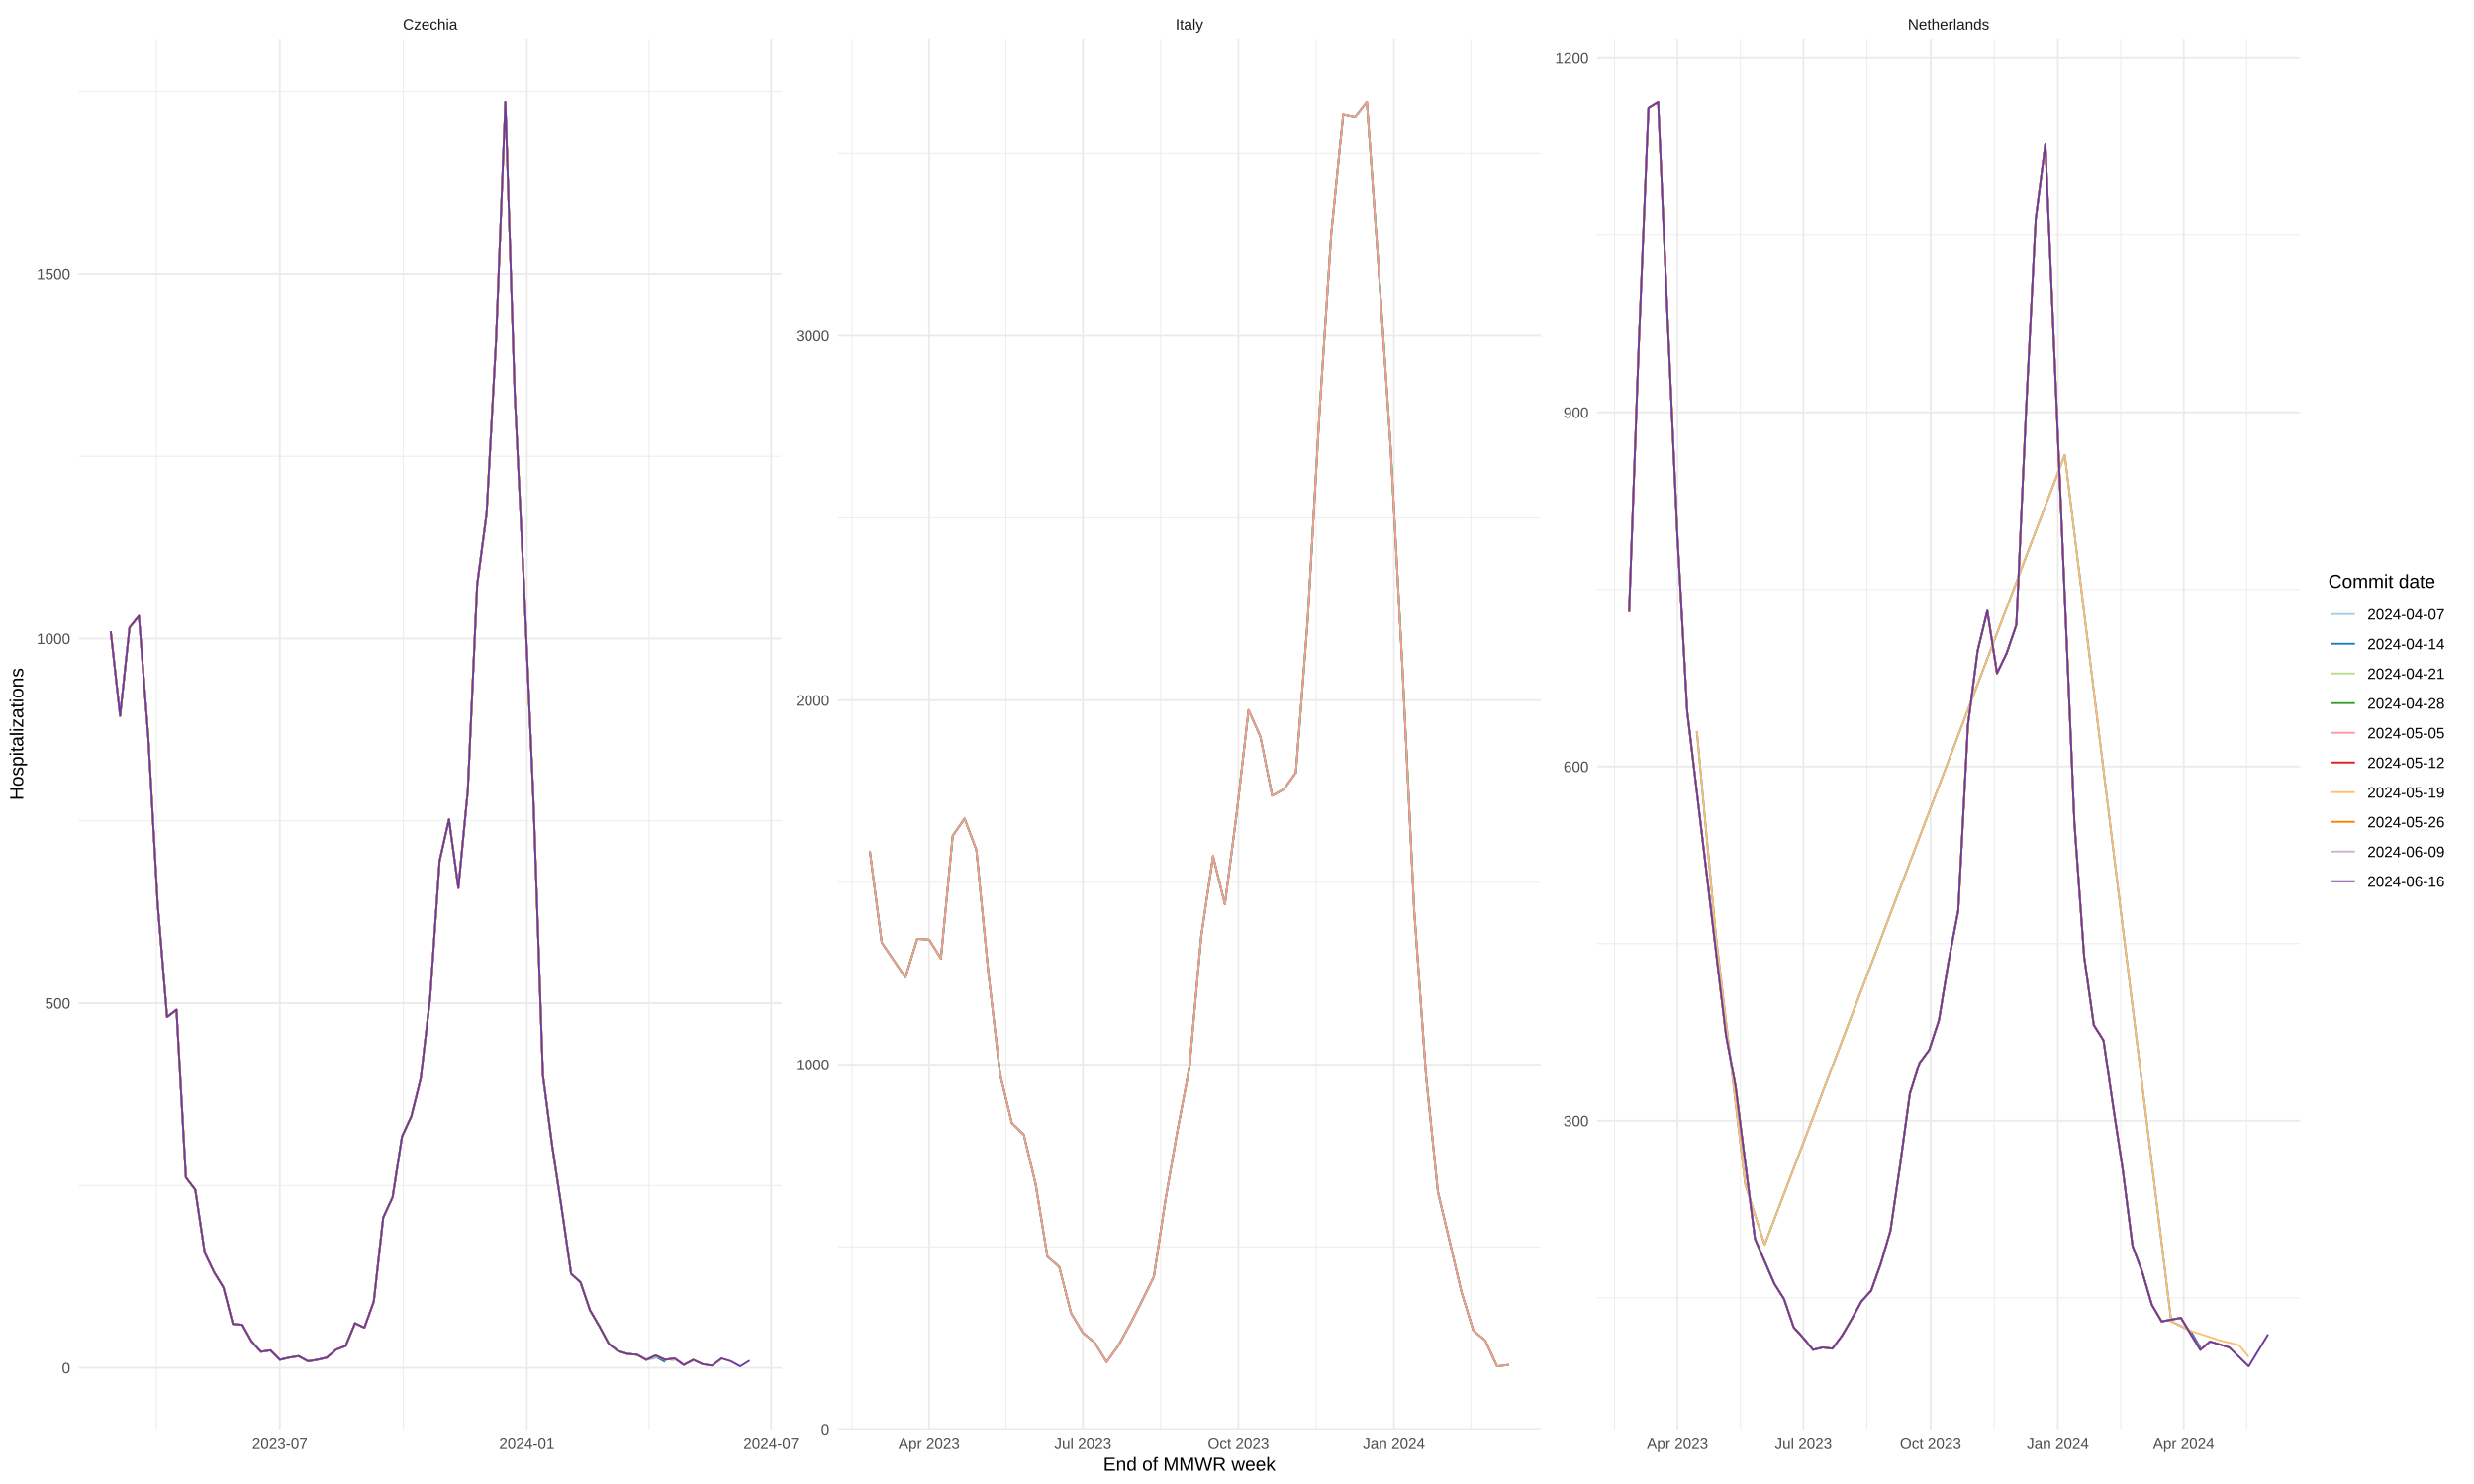
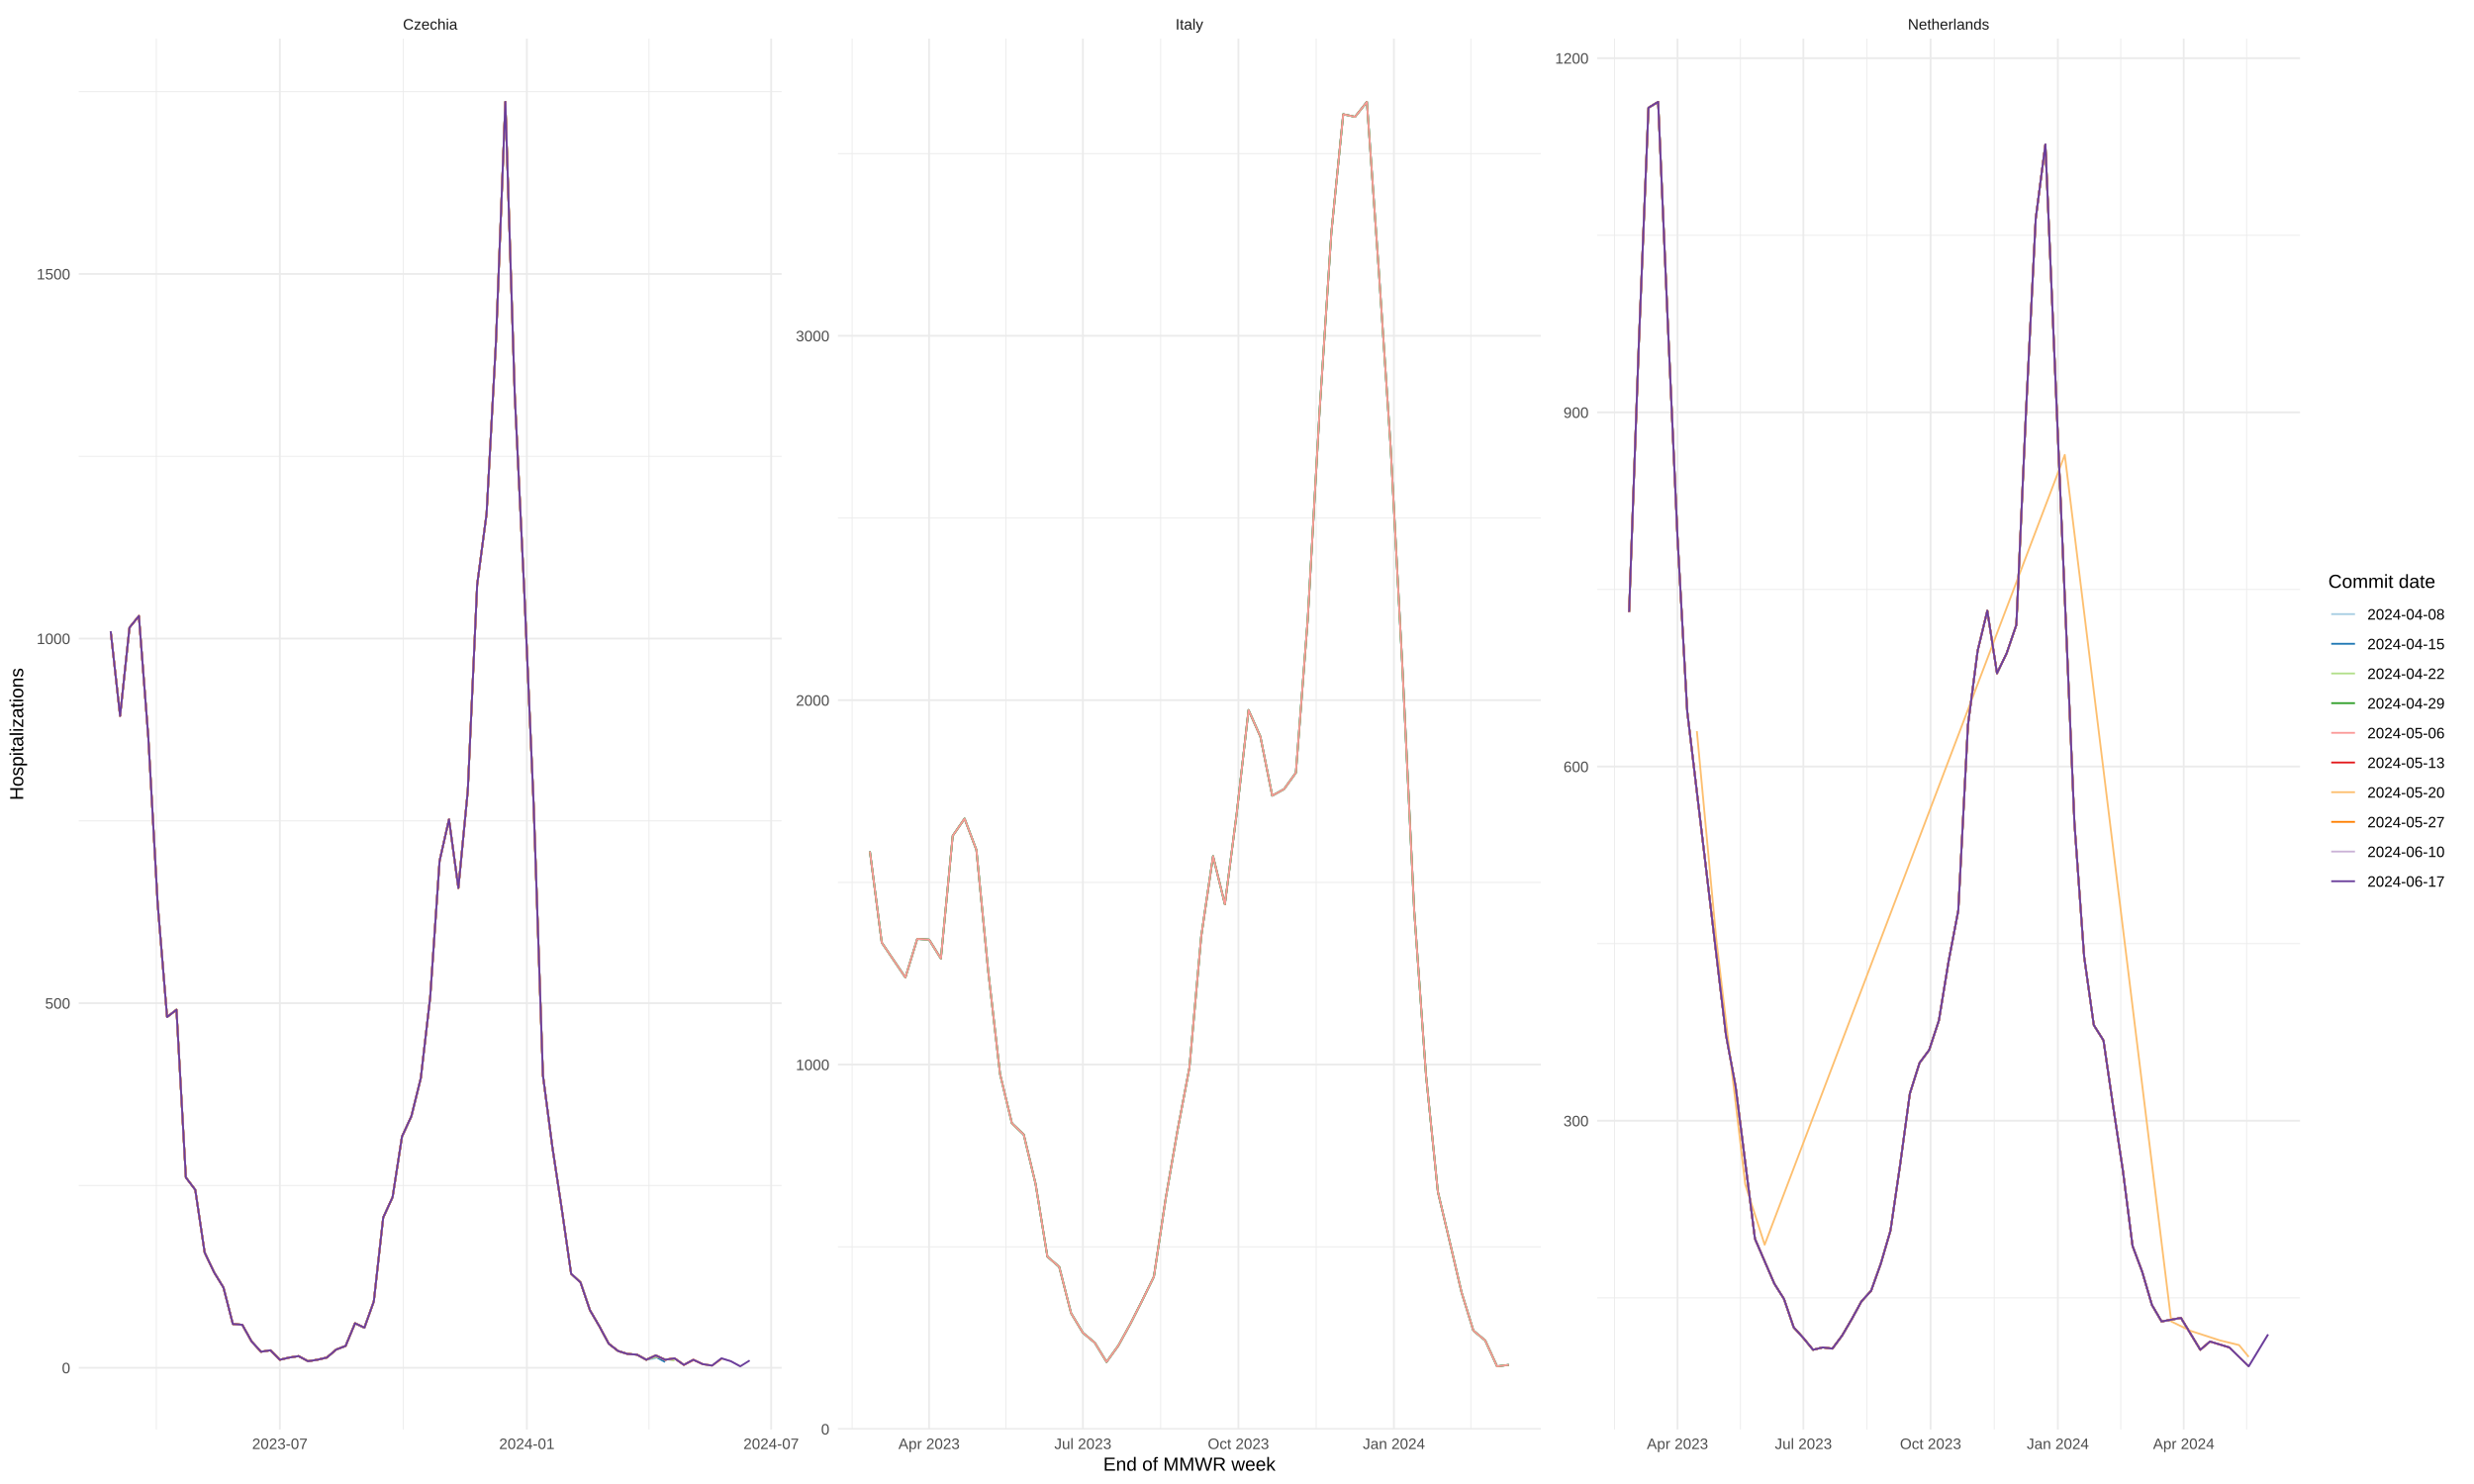
<svg xmlns="http://www.w3.org/2000/svg" class="svglite" width="1440.00pt" height="864.00pt" viewBox="0 0 1440.00 864.00">
  <defs>
    <style type="text/css">
    .svglite line, .svglite polyline, .svglite polygon, .svglite path, .svglite rect, .svglite circle {
      fill: none;
      stroke: #000000;
      stroke-linecap: round;
      stroke-linejoin: round;
      stroke-miterlimit: 10.00;
    }
    .svglite text {
      white-space: pre;
    }
  </style>
  </defs>
  <rect width="100%" height="100%" style="stroke: none; fill: none;" />
  <defs>
    <clipPath id="cpMC4wMHwxNDQwLjAwfDAuMDB8ODY0LjAw">
      <rect x="0.00" y="0.00" width="1440.00" height="864.00" />
    </clipPath>
  </defs>
  <g clip-path="url(#cpMC4wMHwxNDQwLjAwfDAuMDB8ODY0LjAw)">
</g>
  <defs>
    <clipPath id="cpNDUuODR8NDU0Ljk1fDIyLjQ5fDgzMi4yOQ==">
      <rect x="45.84" y="22.49" width="409.11" height="809.80" />
    </clipPath>
  </defs>
  <g clip-path="url(#cpNDUuODR8NDU0Ljk1fDIyLjQ5fDgzMi4yOQ==)">
    <polyline points="45.84,690.19 454.95,690.19 " style="stroke-width: 0.53; stroke: #EBEBEB; stroke-linecap: butt;" />
    <polyline points="45.84,477.92 454.95,477.92 " style="stroke-width: 0.53; stroke: #EBEBEB; stroke-linecap: butt;" />
    <polyline points="45.84,265.64 454.95,265.64 " style="stroke-width: 0.53; stroke: #EBEBEB; stroke-linecap: butt;" />
    <polyline points="45.84,53.36 454.95,53.36 " style="stroke-width: 0.53; stroke: #EBEBEB; stroke-linecap: butt;" />
    <polyline points="91.00,832.29 91.00,22.49 " style="stroke-width: 0.53; stroke: #EBEBEB; stroke-linecap: butt;" />
    <polyline points="234.77,832.29 234.77,22.49 " style="stroke-width: 0.53; stroke: #EBEBEB; stroke-linecap: butt;" />
    <polyline points="377.75,832.29 377.75,22.49 " style="stroke-width: 0.53; stroke: #EBEBEB; stroke-linecap: butt;" />
    <polyline points="45.84,796.33 454.95,796.33 " style="stroke-width: 1.07; stroke: #EBEBEB; stroke-linecap: butt;" />
    <polyline points="45.84,584.06 454.95,584.06 " style="stroke-width: 1.07; stroke: #EBEBEB; stroke-linecap: butt;" />
    <polyline points="45.84,371.78 454.95,371.78 " style="stroke-width: 1.07; stroke: #EBEBEB; stroke-linecap: butt;" />
    <polyline points="45.84,159.50 454.95,159.50 " style="stroke-width: 1.07; stroke: #EBEBEB; stroke-linecap: butt;" />
    <polyline points="162.88,832.29 162.88,22.49 " style="stroke-width: 1.07; stroke: #EBEBEB; stroke-linecap: butt;" />
    <polyline points="306.65,832.29 306.65,22.49 " style="stroke-width: 1.07; stroke: #EBEBEB; stroke-linecap: butt;" />
    <polyline points="448.85,832.29 448.85,22.49 " style="stroke-width: 1.07; stroke: #EBEBEB; stroke-linecap: butt;" />
    <polyline points="64.43,367.53 69.90,416.78 75.37,365.41 80.84,358.61 86.31,429.09 91.78,526.32 97.25,592.12 102.72,587.88 108.19,685.52 113.66,692.74 119.13,729.25 124.60,740.72 130.07,749.63 135.54,770.86 141.01,771.29 146.47,781.05 151.94,786.99 157.41,786.15 162.88,791.66 168.35,790.39 173.82,789.54 179.29,792.51 184.76,791.66 190.23,790.39 195.70,785.72 201.17,783.60 206.64,770.44 212.11,772.98 217.58,757.70 223.05,708.88 228.51,696.99 233.98,661.75 239.45,649.86 244.92,627.78 250.39,580.66 255.86,501.27 261.33,477.07 266.80,516.97 272.27,460.51 277.74,340.36 283.21,299.18 288.68,198.98 294.15,59.30 299.62,229.97 305.09,342.91 310.56,467.30 316.02,626.09 321.49,667.69 326.96,703.78 332.43,741.57 337.90,746.66 343.37,762.79 348.84,772.13 354.31,782.32 359.78,786.57 365.25,788.27 370.72,788.69 376.19,791.66 381.66,790.82 " style="stroke-width: 1.07; stroke: #A6CEE3; stroke-linecap: butt;" />
    <polyline points="64.43,367.53 69.90,416.78 75.37,365.41 80.84,358.61 86.31,429.09 91.78,526.32 97.25,592.12 102.72,587.88 108.19,685.52 113.66,692.74 119.13,729.25 124.60,740.72 130.07,749.63 135.54,770.86 141.01,771.29 146.47,781.05 151.94,786.99 157.41,786.15 162.88,791.66 168.35,790.39 173.82,789.54 179.29,792.51 184.76,791.66 190.23,790.39 195.70,785.72 201.17,783.60 206.64,770.44 212.11,772.98 217.58,757.70 223.05,708.88 228.51,696.99 233.98,661.75 239.45,649.86 244.92,627.78 250.39,580.66 255.86,501.27 261.33,477.07 266.80,516.97 272.27,460.51 277.74,340.36 283.21,299.18 288.68,198.98 294.15,59.30 299.62,229.97 305.09,342.91 310.56,467.30 316.02,626.09 321.49,667.69 326.96,703.78 332.43,741.57 337.90,746.66 343.37,762.79 348.84,772.13 354.31,782.32 359.78,786.57 365.25,788.27 370.72,788.69 376.19,791.66 381.66,789.97 387.13,792.94 " style="stroke-width: 1.07; stroke: #1F78B4; stroke-linecap: butt;" />
    <polyline points="64.43,367.53 69.90,416.78 75.37,365.41 80.84,358.61 86.31,429.09 91.78,526.32 97.25,592.12 102.72,587.88 108.19,685.52 113.66,692.74 119.13,729.25 124.60,740.72 130.07,749.63 135.54,770.86 141.01,771.29 146.47,781.05 151.94,786.99 157.41,786.15 162.88,791.66 168.35,790.39 173.82,789.54 179.29,792.51 184.76,791.66 190.23,790.39 195.70,785.72 201.17,783.60 206.64,770.44 212.11,772.98 217.58,757.70 223.05,708.88 228.51,696.99 233.98,661.75 239.45,649.86 244.92,627.78 250.39,580.66 255.86,501.27 261.33,477.07 266.80,516.97 272.27,460.51 277.74,340.36 283.21,299.18 288.68,198.98 294.15,59.30 299.62,229.97 305.09,342.91 310.56,467.30 316.02,626.09 321.49,667.69 326.96,703.78 332.43,741.57 337.90,746.66 343.37,762.79 348.84,772.13 354.31,782.32 359.78,786.57 365.25,788.27 370.72,788.69 376.19,791.66 381.66,789.97 387.13,791.24 392.60,792.09 " style="stroke-width: 1.07; stroke: #B2DF8A; stroke-linecap: butt;" />
    <polyline points="64.43,367.53 69.90,416.78 75.37,365.41 80.84,358.61 86.31,429.09 91.78,526.32 97.25,592.12 102.72,587.88 108.19,685.52 113.66,692.74 119.13,729.25 124.60,740.72 130.07,749.63 135.54,770.86 141.01,771.29 146.47,781.05 151.94,786.99 157.41,786.15 162.88,791.66 168.35,790.39 173.82,789.54 179.29,792.51 184.76,791.66 190.23,790.39 195.70,785.72 201.17,783.60 206.64,770.44 212.11,772.98 217.58,757.70 223.05,708.88 228.51,696.99 233.98,661.75 239.45,649.86 244.92,627.78 250.39,580.66 255.86,501.27 261.33,477.07 266.80,516.97 272.27,460.51 277.74,340.36 283.21,299.18 288.68,198.98 294.15,59.30 299.62,229.97 305.09,342.91 310.56,467.30 316.02,626.09 321.49,667.69 326.96,703.78 332.43,741.57 337.90,746.66 343.37,762.79 348.84,772.13 354.31,782.32 359.78,786.57 365.25,788.27 370.72,788.69 376.19,791.66 381.66,789.12 387.13,791.66 392.60,790.82 398.06,794.64 " style="stroke-width: 1.07; stroke: #33A02C; stroke-linecap: butt;" />
    <polyline points="64.43,367.53 69.90,416.78 75.37,365.41 80.84,358.61 86.31,429.09 91.78,526.32 97.25,592.12 102.72,587.88 108.19,685.52 113.66,692.74 119.13,729.25 124.60,740.72 130.07,749.63 135.54,770.86 141.01,771.29 146.47,781.05 151.94,786.99 157.41,786.15 162.88,791.66 168.35,790.39 173.82,789.54 179.29,792.51 184.76,791.66 190.23,790.39 195.70,785.72 201.17,783.60 206.64,770.44 212.11,772.98 217.58,757.70 223.05,708.88 228.51,696.99 233.98,661.75 239.45,649.86 244.92,627.78 250.39,580.66 255.86,501.27 261.33,477.07 266.80,516.97 272.27,460.51 277.74,340.36 283.21,299.18 288.68,198.98 294.15,59.30 299.62,229.97 305.09,342.91 310.56,467.30 316.02,626.09 321.49,667.69 326.96,703.78 332.43,741.57 337.90,746.66 343.37,762.79 348.84,772.13 354.31,782.32 359.78,786.57 365.25,788.27 370.72,788.69 376.19,791.66 381.66,789.12 387.13,791.66 392.60,790.82 398.06,794.64 403.53,792.09 " style="stroke-width: 1.07; stroke: #FB9A99; stroke-linecap: butt;" />
    <polyline points="64.43,367.53 69.90,416.78 75.37,365.41 80.84,358.61 86.31,429.09 91.78,526.32 97.25,592.12 102.72,587.88 108.19,685.52 113.66,692.74 119.13,729.25 124.60,740.72 130.07,749.63 135.54,770.86 141.01,771.29 146.47,781.05 151.94,786.99 157.41,786.15 162.88,791.66 168.35,790.39 173.82,789.54 179.29,792.51 184.76,791.66 190.23,790.39 195.70,785.72 201.17,783.60 206.64,770.44 212.11,772.98 217.58,757.70 223.05,708.88 228.51,696.99 233.98,661.75 239.45,649.86 244.92,627.78 250.39,580.66 255.86,501.27 261.33,477.07 266.80,516.97 272.27,460.51 277.74,340.36 283.21,299.18 288.68,198.98 294.15,59.30 299.62,229.97 305.09,342.91 310.56,467.30 316.02,626.09 321.49,667.69 326.96,703.78 332.43,741.57 337.90,746.66 343.37,762.79 348.84,772.13 354.31,782.32 359.78,786.57 365.25,788.27 370.72,788.69 376.19,791.66 381.66,789.12 387.13,791.66 392.60,790.82 398.06,794.64 403.53,791.66 409.00,794.21 " style="stroke-width: 1.07; stroke: #E31A1C; stroke-linecap: butt;" />
    <polyline points="64.43,367.53 69.90,416.78 75.37,365.41 80.84,358.61 86.31,429.09 91.78,526.32 97.25,592.12 102.72,587.88 108.19,685.52 113.66,692.74 119.13,729.25 124.60,740.72 130.07,749.63 135.54,770.86 141.01,771.29 146.47,781.05 151.94,786.99 157.41,786.15 162.88,791.66 168.35,790.39 173.82,789.54 179.29,792.51 184.76,791.66 190.23,790.39 195.70,785.72 201.17,783.60 206.64,770.44 212.11,772.98 217.58,757.70 223.05,708.88 228.51,696.99 233.98,661.75 239.45,649.86 244.92,627.78 250.39,580.66 255.86,501.27 261.33,477.07 266.80,516.97 272.27,460.51 277.74,340.36 283.21,299.18 288.68,198.98 294.15,59.30 299.62,229.97 305.09,342.91 310.56,467.30 316.02,626.09 321.49,667.69 326.96,703.78 332.43,741.57 337.90,746.66 343.37,762.79 348.84,772.13 354.31,782.32 359.78,786.57 365.25,788.27 370.72,788.69 376.19,791.66 381.66,789.12 387.13,791.66 392.60,790.82 398.06,794.64 403.53,791.66 409.00,794.21 414.47,795.06 " style="stroke-width: 1.07; stroke: #FDBF6F; stroke-linecap: butt;" />
    <polyline points="64.43,367.53 69.90,416.78 75.37,365.41 80.84,358.61 86.31,429.09 91.78,526.32 97.25,592.12 102.72,587.88 108.19,685.52 113.66,692.74 119.13,729.25 124.60,740.72 130.07,749.63 135.54,770.86 141.01,771.29 146.47,781.05 151.94,786.99 157.41,786.15 162.88,791.66 168.35,790.39 173.82,789.54 179.29,792.51 184.76,791.66 190.23,790.39 195.70,785.72 201.17,783.60 206.64,770.44 212.11,772.98 217.58,757.70 223.05,708.88 228.51,696.99 233.98,661.75 239.45,649.86 244.92,627.78 250.39,580.66 255.86,501.27 261.33,477.07 266.80,516.97 272.27,460.51 277.74,340.36 283.21,299.18 288.68,198.98 294.15,59.30 299.62,229.97 305.09,342.91 310.56,467.30 316.02,626.09 321.49,667.69 326.96,703.78 332.43,741.57 337.90,746.66 343.37,762.79 348.84,772.13 354.31,782.32 359.78,786.57 365.25,788.27 370.72,788.69 376.19,791.66 381.66,789.12 387.13,791.66 392.60,790.82 398.06,794.64 403.53,791.66 409.00,794.21 414.47,795.06 419.94,791.24 " style="stroke-width: 1.07; stroke: #FF7F00; stroke-linecap: butt;" />
    <polyline points="64.43,367.53 69.90,416.78 75.37,365.41 80.84,358.61 86.31,429.09 91.78,526.32 97.25,592.12 102.72,587.88 108.19,685.52 113.66,692.74 119.13,729.25 124.60,740.72 130.07,749.63 135.54,770.86 141.01,771.29 146.47,781.05 151.94,786.99 157.41,786.15 162.88,791.66 168.35,790.39 173.82,789.54 179.29,792.51 184.76,791.66 190.23,790.39 195.70,785.72 201.17,783.60 206.64,770.44 212.11,772.98 217.58,757.70 223.05,708.88 228.51,696.99 233.98,661.75 239.45,649.86 244.92,627.78 250.39,580.66 255.86,501.27 261.33,477.07 266.80,516.97 272.27,460.51 277.74,340.36 283.21,299.18 288.68,198.98 294.15,59.30 299.62,229.97 305.09,342.91 310.56,467.30 316.02,626.09 321.49,667.69 326.96,703.78 332.43,741.57 337.90,746.66 343.37,762.79 348.84,772.13 354.31,782.32 359.78,786.57 365.25,788.27 370.72,788.69 376.19,791.66 381.66,789.12 387.13,791.66 392.60,790.82 398.06,794.64 403.53,791.66 409.00,794.21 414.47,795.06 419.94,790.82 425.41,792.51 430.88,795.49 " style="stroke-width: 1.07; stroke: #CAB2D6; stroke-linecap: butt;" />
    <polyline points="64.43,367.53 69.90,416.78 75.37,365.41 80.84,358.61 86.31,429.09 91.78,526.32 97.25,592.12 102.72,587.88 108.19,685.52 113.66,692.74 119.13,729.25 124.60,740.72 130.07,749.63 135.54,770.86 141.01,771.29 146.47,781.05 151.94,786.99 157.41,786.15 162.88,791.66 168.35,790.39 173.82,789.54 179.29,792.51 184.76,791.66 190.23,790.39 195.70,785.72 201.17,783.60 206.64,770.44 212.11,772.98 217.58,757.70 223.05,708.88 228.51,696.99 233.98,661.75 239.45,649.86 244.92,627.78 250.39,580.66 255.86,501.27 261.33,477.07 266.80,516.97 272.27,460.51 277.74,340.36 283.21,299.18 288.68,198.98 294.15,59.30 299.62,229.97 305.09,342.91 310.56,467.30 316.02,626.09 321.49,667.69 326.96,703.78 332.43,741.57 337.90,746.66 343.37,762.79 348.84,772.13 354.31,782.32 359.78,786.57 365.25,788.27 370.72,788.69 376.19,791.66 381.66,789.12 387.13,791.66 392.60,790.82 398.06,794.64 403.53,791.66 409.00,794.21 414.47,795.06 419.94,790.82 425.41,792.51 430.88,795.49 436.35,792.09 " style="stroke-width: 1.07; stroke: #6A3D9A; stroke-linecap: butt;" />
  </g>
  <g clip-path="url(#cpMC4wMHwxNDQwLjAwfDAuMDB8ODY0LjAw)">
</g>
  <defs>
    <clipPath id="cpNDg3LjczfDg5Ni44NHwyMi40OXw4MzIuMjk=">
      <rect x="487.73" y="22.49" width="409.11" height="809.80" />
    </clipPath>
  </defs>
  <g clip-path="url(#cpNDg3LjczfDg5Ni44NHwyMi40OXw4MzIuMjk=)">
    <polyline points="487.73,725.90 896.84,725.90 " style="stroke-width: 0.53; stroke: #EBEBEB; stroke-linecap: butt;" />
    <polyline points="487.73,513.74 896.84,513.74 " style="stroke-width: 0.53; stroke: #EBEBEB; stroke-linecap: butt;" />
    <polyline points="487.73,301.58 896.84,301.58 " style="stroke-width: 0.53; stroke: #EBEBEB; stroke-linecap: butt;" />
    <polyline points="487.73,89.43 896.84,89.43 " style="stroke-width: 0.53; stroke: #EBEBEB; stroke-linecap: butt;" />
    <polyline points="496.00,832.29 496.00,22.49 " style="stroke-width: 0.53; stroke: #EBEBEB; stroke-linecap: butt;" />
    <polyline points="585.53,832.29 585.53,22.49 " style="stroke-width: 0.53; stroke: #EBEBEB; stroke-linecap: butt;" />
    <polyline points="675.56,832.29 675.56,22.49 " style="stroke-width: 0.53; stroke: #EBEBEB; stroke-linecap: butt;" />
    <polyline points="766.08,832.29 766.08,22.49 " style="stroke-width: 0.53; stroke: #EBEBEB; stroke-linecap: butt;" />
    <polyline points="856.11,832.29 856.11,22.49 " style="stroke-width: 0.53; stroke: #EBEBEB; stroke-linecap: butt;" />
    <polyline points="487.73,831.98 896.84,831.98 " style="stroke-width: 1.07; stroke: #EBEBEB; stroke-linecap: butt;" />
    <polyline points="487.73,619.82 896.84,619.82 " style="stroke-width: 1.07; stroke: #EBEBEB; stroke-linecap: butt;" />
    <polyline points="487.73,407.66 896.84,407.66 " style="stroke-width: 1.07; stroke: #EBEBEB; stroke-linecap: butt;" />
    <polyline points="487.73,195.50 896.84,195.50 " style="stroke-width: 1.07; stroke: #EBEBEB; stroke-linecap: butt;" />
    <polyline points="540.77,832.29 540.77,22.49 " style="stroke-width: 1.07; stroke: #EBEBEB; stroke-linecap: butt;" />
    <polyline points="630.30,832.29 630.30,22.49 " style="stroke-width: 1.07; stroke: #EBEBEB; stroke-linecap: butt;" />
    <polyline points="720.82,832.29 720.82,22.49 " style="stroke-width: 1.07; stroke: #EBEBEB; stroke-linecap: butt;" />
    <polyline points="811.34,832.29 811.34,22.49 " style="stroke-width: 1.07; stroke: #EBEBEB; stroke-linecap: butt;" />
    <polyline points="506.33,495.71 513.22,548.75 520.10,558.93 526.99,569.11 533.88,546.63 540.77,547.05 547.65,558.08 554.54,486.58 561.43,476.61 568.32,494.86 575.20,565.51 582.09,625.34 588.98,653.98 595.87,660.55 602.75,689.19 609.64,731.63 616.53,737.57 623.41,764.51 630.30,775.97 637.19,781.70 644.08,792.94 650.96,783.39 657.85,770.88 664.74,757.30 671.63,743.29 678.51,697.68 685.40,658.01 692.29,621.73 699.18,545.14 706.06,498.47 712.95,526.47 719.84,473.43 726.72,413.39 733.61,428.88 740.50,463.25 747.39,459.43 754.27,449.88 761.16,360.78 768.05,239.63 774.94,135.25 781.82,66.51 788.71,68.00 795.60,59.30 802.49,156.89 809.37,259.36 816.26,388.14 823.15,530.29 830.03,626.18 836.92,693.86 843.81,722.93 850.70,752.42 857.58,774.69 864.47,780.42 871.36,795.49 878.25,794.64 " style="stroke-width: 1.07; stroke: #A6CEE3; stroke-linecap: butt;" />
    <polyline points="506.33,495.71 513.22,548.75 520.10,558.93 526.99,569.11 533.88,546.63 540.77,547.05 547.65,558.08 554.54,486.58 561.43,476.61 568.32,494.86 575.20,565.51 582.09,625.34 588.98,653.98 595.87,660.55 602.75,689.19 609.64,731.63 616.53,737.57 623.41,764.51 630.30,775.97 637.19,781.70 644.08,792.94 650.96,783.39 657.85,770.88 664.74,757.30 671.63,743.29 678.51,697.68 685.40,658.01 692.29,621.73 699.18,545.14 706.06,498.47 712.95,526.47 719.84,473.43 726.72,413.39 733.61,428.88 740.50,463.25 747.39,459.43 754.27,449.88 761.16,360.78 768.05,239.63 774.94,135.25 781.82,66.51 788.71,68.00 795.60,59.30 802.49,156.89 809.37,259.36 816.26,388.14 823.15,530.29 830.03,626.18 836.92,693.86 843.81,722.93 850.70,752.42 857.58,774.69 864.47,780.42 871.36,795.49 878.25,794.64 " style="stroke-width: 1.07; stroke: #1F78B4; stroke-linecap: butt;" />
    <polyline points="506.33,495.71 513.22,548.75 520.10,558.93 526.99,569.11 533.88,546.63 540.77,547.05 547.65,558.08 554.54,486.58 561.43,476.61 568.32,494.86 575.20,565.51 582.09,625.34 588.98,653.98 595.87,660.55 602.75,689.19 609.64,731.63 616.53,737.57 623.41,764.51 630.30,775.97 637.19,781.70 644.08,792.94 650.96,783.39 657.85,770.88 664.74,757.30 671.63,743.29 678.51,697.68 685.40,658.01 692.29,621.73 699.18,545.14 706.06,498.47 712.95,526.47 719.84,473.43 726.72,413.39 733.61,428.88 740.50,463.25 747.39,459.43 754.27,449.88 761.16,360.78 768.05,239.63 774.94,135.25 781.82,66.51 788.71,68.00 795.60,59.30 802.49,156.89 809.37,259.36 816.26,388.14 823.15,530.29 830.03,626.18 836.92,693.86 843.81,722.93 850.70,752.42 857.58,774.69 864.47,780.42 871.36,795.49 878.25,794.64 " style="stroke-width: 1.07; stroke: #B2DF8A; stroke-linecap: butt;" />
    <polyline points="506.33,495.71 513.22,548.75 520.10,558.93 526.99,569.11 533.88,546.63 540.77,547.05 547.65,558.08 554.54,486.58 561.43,476.61 568.32,494.86 575.20,565.51 582.09,625.34 588.98,653.98 595.87,660.55 602.75,689.19 609.64,731.63 616.53,737.57 623.41,764.51 630.30,775.97 637.19,781.70 644.08,792.94 650.96,783.39 657.85,770.88 664.74,757.30 671.63,743.29 678.51,697.68 685.40,658.01 692.29,621.73 699.18,545.14 706.06,498.47 712.95,526.47 719.84,473.43 726.72,413.39 733.61,428.88 740.50,463.25 747.39,459.43 754.27,449.88 761.16,360.78 768.05,239.63 774.94,135.25 781.82,66.51 788.71,68.00 795.60,59.30 802.49,156.89 809.37,259.36 816.26,388.14 823.15,530.29 830.03,626.18 836.92,693.86 843.81,722.93 850.70,752.42 857.58,774.69 864.47,780.42 871.36,795.49 878.25,794.64 " style="stroke-width: 1.07; stroke: #33A02C; stroke-linecap: butt;" />
    <polyline points="506.33,495.71 513.22,548.75 520.10,558.93 526.99,569.11 533.88,546.63 540.77,547.05 547.65,558.08 554.54,486.58 561.43,476.61 568.32,494.86 575.20,565.51 582.09,625.34 588.98,653.98 595.87,660.55 602.75,689.19 609.64,731.63 616.53,737.57 623.41,764.51 630.30,775.97 637.19,781.70 644.08,792.94 650.96,783.39 657.85,770.88 664.74,757.30 671.63,743.29 678.51,697.68 685.40,658.01 692.29,621.73 699.18,545.14 706.06,498.47 712.95,526.47 719.84,473.43 726.72,413.39 733.61,428.88 740.50,463.25 747.39,459.43 754.27,449.88 761.16,360.78 768.05,239.63 774.94,135.25 781.82,66.51 788.71,68.00 795.60,59.30 802.49,156.89 809.37,259.36 816.26,388.14 823.15,530.29 830.03,626.18 836.92,693.86 843.81,722.93 850.70,752.42 857.58,774.69 864.47,780.42 871.36,795.49 878.25,794.64 " style="stroke-width: 1.07; stroke: #FB9A99; stroke-linecap: butt;" />
  </g>
  <g clip-path="url(#cpMC4wMHwxNDQwLjAwfDAuMDB8ODY0LjAw)">
</g>
  <defs>
    <clipPath id="cpOTI5LjYzfDEzMzguNzR8MjIuNDl8ODMyLjI5">
      <rect x="929.63" y="22.49" width="409.11" height="809.80" />
    </clipPath>
  </defs>
  <g clip-path="url(#cpOTI5LjYzfDEzMzguNzR8MjIuNDl8ODMyLjI5)">
    <polyline points="929.63,755.62 1338.74,755.62 " style="stroke-width: 0.53; stroke: #EBEBEB; stroke-linecap: butt;" />
    <polyline points="929.63,549.40 1338.74,549.40 " style="stroke-width: 0.53; stroke: #EBEBEB; stroke-linecap: butt;" />
    <polyline points="929.63,343.19 1338.74,343.19 " style="stroke-width: 0.53; stroke: #EBEBEB; stroke-linecap: butt;" />
    <polyline points="929.63,136.97 1338.74,136.97 " style="stroke-width: 0.53; stroke: #EBEBEB; stroke-linecap: butt;" />
    <polyline points="939.77,832.29 939.77,22.49 " style="stroke-width: 0.53; stroke: #EBEBEB; stroke-linecap: butt;" />
    <polyline points="1013.03,832.29 1013.03,22.49 " style="stroke-width: 0.53; stroke: #EBEBEB; stroke-linecap: butt;" />
    <polyline points="1086.69,832.29 1086.69,22.49 " style="stroke-width: 0.53; stroke: #EBEBEB; stroke-linecap: butt;" />
    <polyline points="1160.75,832.29 1160.75,22.49 " style="stroke-width: 0.53; stroke: #EBEBEB; stroke-linecap: butt;" />
    <polyline points="1234.41,832.29 1234.41,22.49 " style="stroke-width: 0.53; stroke: #EBEBEB; stroke-linecap: butt;" />
    <polyline points="1307.66,832.29 1307.66,22.49 " style="stroke-width: 0.53; stroke: #EBEBEB; stroke-linecap: butt;" />
    <polyline points="929.63,652.51 1338.74,652.51 " style="stroke-width: 1.07; stroke: #EBEBEB; stroke-linecap: butt;" />
    <polyline points="929.63,446.30 1338.74,446.30 " style="stroke-width: 1.07; stroke: #EBEBEB; stroke-linecap: butt;" />
    <polyline points="929.63,240.08 1338.74,240.08 " style="stroke-width: 1.07; stroke: #EBEBEB; stroke-linecap: butt;" />
    <polyline points="929.63,33.87 1338.74,33.87 " style="stroke-width: 1.07; stroke: #EBEBEB; stroke-linecap: butt;" />
    <polyline points="976.40,832.29 976.40,22.49 " style="stroke-width: 1.07; stroke: #EBEBEB; stroke-linecap: butt;" />
    <polyline points="1049.66,832.29 1049.66,22.49 " style="stroke-width: 1.07; stroke: #EBEBEB; stroke-linecap: butt;" />
    <polyline points="1123.72,832.29 1123.72,22.49 " style="stroke-width: 1.07; stroke: #EBEBEB; stroke-linecap: butt;" />
    <polyline points="1197.78,832.29 1197.78,22.49 " style="stroke-width: 1.07; stroke: #EBEBEB; stroke-linecap: butt;" />
    <polyline points="1271.04,832.29 1271.04,22.49 " style="stroke-width: 1.07; stroke: #EBEBEB; stroke-linecap: butt;" />
    <polyline points="948.23,356.25 953.86,200.90 959.50,62.74 965.13,59.30 970.77,188.53 976.40,312.94 982.04,413.99 993.31,508.16 1004.58,602.33 1010.21,632.58 1021.48,721.25 1032.75,747.37 1038.39,756.30 1044.02,772.80 1049.66,778.99 1055.29,785.86 1060.93,784.49 1066.56,785.17 1072.20,777.61 1077.83,767.99 1083.47,757.68 1089.10,751.49 1094.74,735.68 1100.37,716.44 1106.01,677.94 1111.64,636.70 1117.28,618.83 1122.91,611.27 1128.55,594.08 1134.18,559.71 1139.82,530.16 1145.45,422.24 1151.09,378.93 1156.72,355.56 1162.36,391.99 1167.99,380.31 1173.63,363.81 1179.26,239.39 1184.90,127.35 1190.53,84.05 1207.44,479.29 1213.08,556.96 1218.71,596.83 1224.35,605.77 1229.98,644.26 1235.62,681.38 1241.25,725.37 1246.89,740.50 1252.52,759.74 1258.16,769.37 1269.43,767.30 " style="stroke-width: 1.07; stroke: #A6CEE3; stroke-linecap: butt;" />
-     <polyline points="987.67,425.67 998.94,546.65 1015.85,689.63 1027.12,724.69 1201.81,264.83 1263.79,769.37 1275.06,774.86 1280.70,784.49 " style="stroke-width: 1.07; stroke: #1F78B4; stroke-linecap: butt;" />
+     <polyline points="948.23,356.25 953.86,200.90 959.50,62.74 965.13,59.30 970.77,188.53 976.40,312.94 982.04,413.99 993.31,508.16 1004.58,602.33 1010.21,632.58 1021.48,721.25 1032.75,747.37 1038.39,756.30 1044.02,772.80 1049.66,778.99 1055.29,785.86 1060.93,784.49 1066.56,785.17 1072.20,777.61 1077.83,767.99 1083.47,757.68 1089.10,751.49 1094.74,735.68 1100.37,716.44 1106.01,677.94 1111.64,636.70 1117.28,618.83 1122.91,611.27 1128.55,594.08 1134.18,559.71 1139.82,530.16 1145.45,422.24 1151.09,378.93 1156.72,355.56 1162.36,391.99 1167.99,380.31 1173.63,363.81 1179.26,239.39 1184.90,127.35 1190.53,84.05 1207.44,479.29 1213.08,556.96 1218.71,596.83 1224.35,605.77 1229.98,644.26 1235.62,681.38 1241.25,725.37 1246.89,740.50 1252.52,759.74 1258.16,769.37 1269.43,767.30 1280.70,785.86 " style="stroke-width: 1.07; stroke: #1F78B4; stroke-linecap: butt;" />
    <polyline points="948.23,356.25 953.86,200.90 959.50,62.74 965.13,59.30 970.77,188.53 976.40,312.94 982.04,413.99 993.31,508.16 1004.58,602.33 1010.21,632.58 1021.48,721.25 1032.75,747.37 1038.39,756.30 1044.02,772.80 1049.66,778.99 1055.29,785.86 1060.93,784.49 1066.56,785.17 1072.20,777.61 1077.83,767.99 1083.47,757.68 1089.10,751.49 1094.74,735.68 1100.37,716.44 1106.01,677.94 1111.64,636.70 1117.28,618.83 1122.91,611.27 1128.55,594.08 1134.18,559.71 1139.82,530.16 1145.45,422.24 1151.09,378.93 1156.72,355.56 1162.36,391.99 1167.99,380.31 1173.63,363.81 1179.26,239.39 1184.90,127.35 1190.53,84.05 1207.44,479.29 1213.08,556.96 1218.71,596.83 1224.35,605.77 1229.98,644.26 1235.62,681.38 1241.25,725.37 1246.89,740.50 1252.52,759.74 1258.16,769.37 1269.43,767.30 1280.70,785.86 1286.33,781.05 " style="stroke-width: 1.07; stroke: #B2DF8A; stroke-linecap: butt;" />
    <polyline points="948.23,356.25 953.86,200.90 959.50,62.74 965.13,59.30 970.77,188.53 976.40,312.94 982.04,413.99 993.31,508.16 1004.58,602.33 1010.21,632.58 1021.48,721.25 1032.75,747.37 1038.39,756.30 1044.02,772.80 1049.66,778.99 1055.29,785.86 1060.93,784.49 1066.56,785.17 1072.20,777.61 1077.83,767.99 1083.47,757.68 1089.10,751.49 1094.74,735.68 1100.37,716.44 1106.01,677.94 1111.64,636.70 1117.28,618.83 1122.91,611.27 1128.55,594.08 1134.18,559.71 1139.82,530.16 1145.45,422.24 1151.09,378.93 1156.72,355.56 1162.36,391.99 1167.99,380.31 1173.63,363.81 1179.26,239.39 1184.90,127.35 1190.53,84.05 1207.44,479.29 1213.08,556.96 1218.71,596.83 1224.35,605.77 1229.98,644.26 1235.62,681.38 1241.25,725.37 1246.89,740.50 1252.52,759.74 1258.16,769.37 1269.43,767.30 1280.70,785.86 1286.33,781.05 " style="stroke-width: 1.07; stroke: #33A02C; stroke-linecap: butt;" />
    <polyline points="948.23,356.25 953.86,200.90 959.50,62.74 965.13,59.30 970.77,188.53 976.40,312.94 982.04,413.99 993.31,508.16 1004.58,602.33 1010.21,632.58 1021.48,721.25 1032.75,747.37 1038.39,756.30 1044.02,772.80 1049.66,778.99 1055.29,785.86 1060.93,784.49 1066.56,785.17 1072.20,777.61 1077.83,767.99 1083.47,757.68 1089.10,751.49 1094.74,735.68 1100.37,716.44 1106.01,677.94 1111.64,636.70 1117.28,618.83 1122.91,611.27 1128.55,594.08 1134.18,559.71 1139.82,530.16 1145.45,422.24 1151.09,378.93 1156.72,355.56 1162.36,391.99 1167.99,380.31 1173.63,363.81 1179.26,239.39 1184.90,127.35 1190.53,84.05 1207.44,479.29 1213.08,556.96 1218.71,596.83 1224.35,605.77 1229.98,644.26 1235.62,681.38 1241.25,725.37 1246.89,740.50 1252.52,759.74 1258.16,769.37 1269.43,767.30 1280.70,785.86 1286.33,781.05 1297.60,784.49 " style="stroke-width: 1.07; stroke: #FB9A99; stroke-linecap: butt;" />
    <polyline points="948.23,356.25 953.86,200.90 959.50,62.74 965.13,59.30 970.77,188.53 976.40,312.94 982.04,413.99 993.31,508.16 1004.58,602.33 1010.21,632.58 1021.48,721.25 1032.75,747.37 1038.39,756.30 1044.02,772.80 1049.66,778.99 1055.29,785.86 1060.93,784.49 1066.56,785.17 1072.20,777.61 1077.83,767.99 1083.47,757.68 1089.10,751.49 1094.74,735.68 1100.37,716.44 1106.01,677.94 1111.64,636.70 1117.28,618.83 1122.91,611.27 1128.55,594.08 1134.18,559.71 1139.82,530.16 1145.45,422.24 1151.09,378.93 1156.72,355.56 1162.36,391.99 1167.99,380.31 1173.63,363.81 1179.26,239.39 1184.90,127.35 1190.53,84.05 1207.44,479.29 1213.08,556.96 1218.71,596.83 1224.35,605.77 1229.98,644.26 1235.62,681.38 1241.25,725.37 1246.89,740.50 1252.52,759.74 1258.16,769.37 1269.43,767.30 1280.70,785.86 1286.33,781.05 1297.60,784.49 " style="stroke-width: 1.07; stroke: #E31A1C; stroke-linecap: butt;" />
    <polyline points="987.67,425.67 998.94,546.65 1015.85,689.63 1027.12,724.69 1201.81,264.83 1263.79,769.37 1275.06,774.86 1291.97,780.36 1303.24,783.11 1308.87,789.99 " style="stroke-width: 1.07; stroke: #FDBF6F; stroke-linecap: butt;" />
    <polyline points="948.23,356.25 953.86,200.90 959.50,62.74 965.13,59.30 970.77,188.53 976.40,312.94 982.04,413.99 993.31,508.16 1004.58,602.33 1010.21,632.58 1021.48,721.25 1032.75,747.37 1038.39,756.30 1044.02,772.80 1049.66,778.99 1055.29,785.86 1060.93,784.49 1066.56,785.17 1072.20,777.61 1077.83,767.99 1083.47,757.68 1089.10,751.49 1094.74,735.68 1100.37,716.44 1106.01,677.94 1111.64,636.70 1117.28,618.83 1122.91,611.27 1128.55,594.08 1134.18,559.71 1139.82,530.16 1145.45,422.24 1151.09,378.93 1156.72,355.56 1162.36,391.99 1167.99,380.31 1173.63,363.81 1179.26,239.39 1184.90,127.35 1190.53,84.05 1207.44,479.29 1213.08,556.96 1218.71,596.83 1224.35,605.77 1229.98,644.26 1235.62,681.38 1241.25,725.37 1246.89,740.50 1252.52,759.74 1258.16,769.37 1269.43,767.30 1280.70,785.86 1286.33,781.05 1297.60,784.49 1308.87,795.49 " style="stroke-width: 1.07; stroke: #FF7F00; stroke-linecap: butt;" />
    <polyline points="948.23,356.25 953.86,200.90 959.50,62.74 965.13,59.30 970.77,188.53 976.40,312.94 982.04,413.99 993.31,508.16 1004.58,602.33 1010.21,632.58 1021.48,721.25 1032.75,747.37 1038.39,756.30 1044.02,772.80 1049.66,778.99 1055.29,785.86 1060.93,784.49 1066.56,785.17 1072.20,777.61 1077.83,767.99 1083.47,757.68 1089.10,751.49 1094.74,735.68 1100.37,716.44 1106.01,677.94 1111.64,636.70 1117.28,618.83 1122.91,611.27 1128.55,594.08 1134.18,559.71 1139.82,530.16 1145.45,422.24 1151.09,378.93 1156.72,355.56 1162.36,391.99 1167.99,380.31 1173.63,363.81 1179.26,239.39 1184.90,127.35 1190.53,84.05 1207.44,479.29 1213.08,556.96 1218.71,596.83 1224.35,605.77 1229.98,644.26 1235.62,681.38 1241.25,725.37 1246.89,740.50 1252.52,759.74 1258.16,769.37 1269.43,767.30 1280.70,785.86 1286.33,781.05 1297.60,784.49 1308.87,795.49 1320.14,776.93 " style="stroke-width: 1.07; stroke: #CAB2D6; stroke-linecap: butt;" />
    <polyline points="948.23,356.25 953.86,200.90 959.50,62.74 965.13,59.30 970.77,188.53 976.40,312.94 982.04,413.99 993.31,508.16 1004.58,602.33 1010.21,632.58 1021.48,721.25 1032.75,747.37 1038.39,756.30 1044.02,772.80 1049.66,778.99 1055.29,785.86 1060.93,784.49 1066.56,785.17 1072.20,777.61 1077.83,767.99 1083.47,757.68 1089.10,751.49 1094.74,735.68 1100.37,716.44 1106.01,677.94 1111.64,636.70 1117.28,618.83 1122.91,611.27 1128.55,594.08 1134.18,559.71 1139.82,530.16 1145.45,422.24 1151.09,378.93 1156.72,355.56 1162.36,391.99 1167.99,380.31 1173.63,363.81 1179.26,239.39 1184.90,127.35 1190.53,84.05 1207.44,479.29 1213.08,556.96 1218.71,596.83 1224.35,605.77 1229.98,644.26 1235.62,681.38 1241.25,725.37 1246.89,740.50 1252.52,759.74 1258.16,769.37 1269.43,767.30 1280.70,785.86 1286.33,781.05 1297.60,784.49 1308.87,795.49 1320.14,776.93 " style="stroke-width: 1.07; stroke: #6A3D9A; stroke-linecap: butt;" />
  </g>
  <g clip-path="url(#cpMC4wMHwxNDQwLjAwfDAuMDB8ODY0LjAw)">
</g>
  <defs>
    <clipPath id="cpNDUuODR8NDU0Ljk1fDUuNDh8MjIuNDk=">
      <rect x="45.84" y="5.48" width="409.11" height="17.01" />
    </clipPath>
  </defs>
  <g clip-path="url(#cpNDUuODR8NDU0Ljk1fDUuNDh8MjIuNDk=)">
    <text x="250.39" y="17.19" text-anchor="middle" style="font-size: 8.80px;fill: #1A1A1A; font-family: &quot;Liberation Sans&quot;;" textLength="34.42px" lengthAdjust="spacingAndGlyphs">Czechia</text>
  </g>
  <g clip-path="url(#cpMC4wMHwxNDQwLjAwfDAuMDB8ODY0LjAw)">
</g>
  <defs>
    <clipPath id="cpNDg3LjczfDg5Ni44NHw1LjQ4fDIyLjQ5">
      <rect x="487.73" y="5.48" width="409.11" height="17.01" />
    </clipPath>
  </defs>
  <g clip-path="url(#cpNDg3LjczfDg5Ni44NHw1LjQ4fDIyLjQ5)">
    <text x="692.29" y="17.19" text-anchor="middle" style="font-size: 8.80px;fill: #1A1A1A; font-family: &quot;Liberation Sans&quot;;" textLength="19.09px" lengthAdjust="spacingAndGlyphs">Italy</text>
  </g>
  <g clip-path="url(#cpMC4wMHwxNDQwLjAwfDAuMDB8ODY0LjAw)">
</g>
  <defs>
    <clipPath id="cpOTI5LjYzfDEzMzguNzR8NS40OHwyMi40OQ==">
      <rect x="929.63" y="5.48" width="409.11" height="17.01" />
    </clipPath>
  </defs>
  <g clip-path="url(#cpOTI5LjYzfDEzMzguNzR8NS40OHwyMi40OQ==)">
    <text x="1134.18" y="17.19" text-anchor="middle" style="font-size: 8.80px;fill: #1A1A1A; font-family: &quot;Liberation Sans&quot;;" textLength="53.63px" lengthAdjust="spacingAndGlyphs">Netherlands</text>
  </g>
  <g clip-path="url(#cpMC4wMHwxNDQwLjAwfDAuMDB8ODY0LjAw)">
    <text x="162.88" y="843.64" text-anchor="middle" style="font-size: 8.80px;fill: #4D4D4D; font-family: &quot;Liberation Sans&quot;;" textLength="36.74px" lengthAdjust="spacingAndGlyphs">2023-07</text>
    <text x="306.65" y="843.64" text-anchor="middle" style="font-size: 8.80px;fill: #4D4D4D; font-family: &quot;Liberation Sans&quot;;" textLength="36.74px" lengthAdjust="spacingAndGlyphs">2024-01</text>
    <text x="448.85" y="843.64" text-anchor="middle" style="font-size: 8.80px;fill: #4D4D4D; font-family: &quot;Liberation Sans&quot;;" textLength="36.74px" lengthAdjust="spacingAndGlyphs">2024-07</text>
    <text x="540.77" y="843.64" text-anchor="middle" style="font-size: 8.80px;fill: #4D4D4D; font-family: &quot;Liberation Sans&quot;;" textLength="40.39px" lengthAdjust="spacingAndGlyphs">Apr 2023</text>
    <text x="630.30" y="843.64" text-anchor="middle" style="font-size: 8.80px;fill: #4D4D4D; font-family: &quot;Liberation Sans&quot;;" textLength="35.78px" lengthAdjust="spacingAndGlyphs">Jul 2023</text>
    <text x="720.82" y="843.64" text-anchor="middle" style="font-size: 8.80px;fill: #4D4D4D; font-family: &quot;Liberation Sans&quot;;" textLength="40.38px" lengthAdjust="spacingAndGlyphs">Oct 2023</text>
    <text x="811.34" y="843.64" text-anchor="middle" style="font-size: 8.80px;fill: #4D4D4D; font-family: &quot;Liberation Sans&quot;;" textLength="38.73px" lengthAdjust="spacingAndGlyphs">Jan 2024</text>
    <text x="976.40" y="843.64" text-anchor="middle" style="font-size: 8.80px;fill: #4D4D4D; font-family: &quot;Liberation Sans&quot;;" textLength="40.39px" lengthAdjust="spacingAndGlyphs">Apr 2023</text>
    <text x="1049.66" y="843.64" text-anchor="middle" style="font-size: 8.80px;fill: #4D4D4D; font-family: &quot;Liberation Sans&quot;;" textLength="35.78px" lengthAdjust="spacingAndGlyphs">Jul 2023</text>
    <text x="1123.72" y="843.64" text-anchor="middle" style="font-size: 8.80px;fill: #4D4D4D; font-family: &quot;Liberation Sans&quot;;" textLength="40.38px" lengthAdjust="spacingAndGlyphs">Oct 2023</text>
    <text x="1197.78" y="843.64" text-anchor="middle" style="font-size: 8.80px;fill: #4D4D4D; font-family: &quot;Liberation Sans&quot;;" textLength="38.73px" lengthAdjust="spacingAndGlyphs">Jan 2024</text>
    <text x="1271.04" y="843.64" text-anchor="middle" style="font-size: 8.80px;fill: #4D4D4D; font-family: &quot;Liberation Sans&quot;;" textLength="40.39px" lengthAdjust="spacingAndGlyphs">Apr 2024</text>
    <text x="924.70" y="655.72" text-anchor="end" style="font-size: 8.80px;fill: #4D4D4D; font-family: &quot;Liberation Sans&quot;;" textLength="16.78px" lengthAdjust="spacingAndGlyphs">300</text>
    <text x="924.70" y="449.50" text-anchor="end" style="font-size: 8.80px;fill: #4D4D4D; font-family: &quot;Liberation Sans&quot;;" textLength="16.78px" lengthAdjust="spacingAndGlyphs">600</text>
    <text x="924.70" y="243.29" text-anchor="end" style="font-size: 8.80px;fill: #4D4D4D; font-family: &quot;Liberation Sans&quot;;" textLength="16.78px" lengthAdjust="spacingAndGlyphs">900</text>
    <text x="924.70" y="37.07" text-anchor="end" style="font-size: 8.80px;fill: #4D4D4D; font-family: &quot;Liberation Sans&quot;;" textLength="22.38px" lengthAdjust="spacingAndGlyphs">1200</text>
    <text x="482.80" y="835.18" text-anchor="end" style="font-size: 8.80px;fill: #4D4D4D; font-family: &quot;Liberation Sans&quot;;" textLength="5.59px" lengthAdjust="spacingAndGlyphs">0</text>
    <text x="482.80" y="623.03" text-anchor="end" style="font-size: 8.80px;fill: #4D4D4D; font-family: &quot;Liberation Sans&quot;;" textLength="22.38px" lengthAdjust="spacingAndGlyphs">1000</text>
    <text x="482.80" y="410.87" text-anchor="end" style="font-size: 8.80px;fill: #4D4D4D; font-family: &quot;Liberation Sans&quot;;" textLength="22.38px" lengthAdjust="spacingAndGlyphs">2000</text>
    <text x="482.80" y="198.71" text-anchor="end" style="font-size: 8.80px;fill: #4D4D4D; font-family: &quot;Liberation Sans&quot;;" textLength="22.38px" lengthAdjust="spacingAndGlyphs">3000</text>
    <text x="40.91" y="799.54" text-anchor="end" style="font-size: 8.80px;fill: #4D4D4D; font-family: &quot;Liberation Sans&quot;;" textLength="5.59px" lengthAdjust="spacingAndGlyphs">0</text>
    <text x="40.91" y="587.26" text-anchor="end" style="font-size: 8.80px;fill: #4D4D4D; font-family: &quot;Liberation Sans&quot;;" textLength="16.78px" lengthAdjust="spacingAndGlyphs">500</text>
    <text x="40.91" y="374.98" text-anchor="end" style="font-size: 8.80px;fill: #4D4D4D; font-family: &quot;Liberation Sans&quot;;" textLength="22.38px" lengthAdjust="spacingAndGlyphs">1000</text>
    <text x="40.91" y="162.70" text-anchor="end" style="font-size: 8.80px;fill: #4D4D4D; font-family: &quot;Liberation Sans&quot;;" textLength="22.38px" lengthAdjust="spacingAndGlyphs">1500</text>
    <text x="692.29" y="856.23" text-anchor="middle" style="font-size: 11.00px; font-family: &quot;Liberation Sans&quot;;" textLength="108.42px" lengthAdjust="spacingAndGlyphs">End of MMWR week</text>
    <text transform="translate(13.50,427.39) rotate(-90)" text-anchor="middle" style="font-size: 11.00px; font-family: &quot;Liberation Sans&quot;;" textLength="87.27px" lengthAdjust="spacingAndGlyphs">Hospitalizations</text>
    <text x="1355.18" y="342.26" style="font-size: 11.00px; font-family: &quot;Liberation Sans&quot;;" textLength="71.52px" lengthAdjust="spacingAndGlyphs">Commit date</text>
    <line x1="1356.90" y1="357.53" x2="1370.73" y2="357.53" style="stroke-width: 1.07; stroke: #A6CEE3; stroke-linecap: butt;" />
    <line x1="1356.90" y1="374.81" x2="1370.73" y2="374.81" style="stroke-width: 1.07; stroke: #1F78B4; stroke-linecap: butt;" />
    <line x1="1356.90" y1="392.09" x2="1370.73" y2="392.09" style="stroke-width: 1.07; stroke: #B2DF8A; stroke-linecap: butt;" />
    <line x1="1356.90" y1="409.37" x2="1370.73" y2="409.37" style="stroke-width: 1.07; stroke: #33A02C; stroke-linecap: butt;" />
    <line x1="1356.90" y1="426.65" x2="1370.73" y2="426.65" style="stroke-width: 1.07; stroke: #FB9A99; stroke-linecap: butt;" />
    <line x1="1356.90" y1="443.93" x2="1370.73" y2="443.93" style="stroke-width: 1.07; stroke: #E31A1C; stroke-linecap: butt;" />
    <line x1="1356.90" y1="461.21" x2="1370.73" y2="461.21" style="stroke-width: 1.07; stroke: #FDBF6F; stroke-linecap: butt;" />
    <line x1="1356.90" y1="478.49" x2="1370.73" y2="478.49" style="stroke-width: 1.07; stroke: #FF7F00; stroke-linecap: butt;" />
    <line x1="1356.90" y1="495.77" x2="1370.73" y2="495.77" style="stroke-width: 1.07; stroke: #CAB2D6; stroke-linecap: butt;" />
    <line x1="1356.90" y1="513.05" x2="1370.73" y2="513.05" style="stroke-width: 1.07; stroke: #6A3D9A; stroke-linecap: butt;" />
-     <text x="1377.94" y="360.74" style="font-size: 8.80px; font-family: &quot;Liberation Sans&quot;;" textLength="51.11px" lengthAdjust="spacingAndGlyphs">2024-04-07</text>
-     <text x="1377.94" y="378.02" style="font-size: 8.80px; font-family: &quot;Liberation Sans&quot;;" textLength="51.11px" lengthAdjust="spacingAndGlyphs">2024-04-14</text>
-     <text x="1377.94" y="395.30" style="font-size: 8.80px; font-family: &quot;Liberation Sans&quot;;" textLength="51.11px" lengthAdjust="spacingAndGlyphs">2024-04-21</text>
-     <text x="1377.94" y="412.58" style="font-size: 8.80px; font-family: &quot;Liberation Sans&quot;;" textLength="51.11px" lengthAdjust="spacingAndGlyphs">2024-04-28</text>
-     <text x="1377.94" y="429.86" style="font-size: 8.80px; font-family: &quot;Liberation Sans&quot;;" textLength="51.11px" lengthAdjust="spacingAndGlyphs">2024-05-05</text>
-     <text x="1377.94" y="447.14" style="font-size: 8.80px; font-family: &quot;Liberation Sans&quot;;" textLength="51.11px" lengthAdjust="spacingAndGlyphs">2024-05-12</text>
-     <text x="1377.94" y="464.42" style="font-size: 8.80px; font-family: &quot;Liberation Sans&quot;;" textLength="51.11px" lengthAdjust="spacingAndGlyphs">2024-05-19</text>
-     <text x="1377.94" y="481.70" style="font-size: 8.80px; font-family: &quot;Liberation Sans&quot;;" textLength="51.11px" lengthAdjust="spacingAndGlyphs">2024-05-26</text>
-     <text x="1377.94" y="498.98" style="font-size: 8.80px; font-family: &quot;Liberation Sans&quot;;" textLength="51.11px" lengthAdjust="spacingAndGlyphs">2024-06-09</text>
-     <text x="1377.94" y="516.26" style="font-size: 8.80px; font-family: &quot;Liberation Sans&quot;;" textLength="51.11px" lengthAdjust="spacingAndGlyphs">2024-06-16</text>
+     <text x="1377.94" y="360.74" style="font-size: 8.80px; font-family: &quot;Liberation Sans&quot;;" textLength="51.11px" lengthAdjust="spacingAndGlyphs">2024-04-08</text>
+     <text x="1377.94" y="378.02" style="font-size: 8.80px; font-family: &quot;Liberation Sans&quot;;" textLength="51.11px" lengthAdjust="spacingAndGlyphs">2024-04-15</text>
+     <text x="1377.94" y="395.30" style="font-size: 8.80px; font-family: &quot;Liberation Sans&quot;;" textLength="51.11px" lengthAdjust="spacingAndGlyphs">2024-04-22</text>
+     <text x="1377.94" y="412.58" style="font-size: 8.80px; font-family: &quot;Liberation Sans&quot;;" textLength="51.11px" lengthAdjust="spacingAndGlyphs">2024-04-29</text>
+     <text x="1377.94" y="429.86" style="font-size: 8.80px; font-family: &quot;Liberation Sans&quot;;" textLength="51.11px" lengthAdjust="spacingAndGlyphs">2024-05-06</text>
+     <text x="1377.94" y="447.14" style="font-size: 8.80px; font-family: &quot;Liberation Sans&quot;;" textLength="51.11px" lengthAdjust="spacingAndGlyphs">2024-05-13</text>
+     <text x="1377.94" y="464.42" style="font-size: 8.80px; font-family: &quot;Liberation Sans&quot;;" textLength="51.11px" lengthAdjust="spacingAndGlyphs">2024-05-20</text>
+     <text x="1377.94" y="481.70" style="font-size: 8.80px; font-family: &quot;Liberation Sans&quot;;" textLength="51.11px" lengthAdjust="spacingAndGlyphs">2024-05-27</text>
+     <text x="1377.94" y="498.98" style="font-size: 8.80px; font-family: &quot;Liberation Sans&quot;;" textLength="51.11px" lengthAdjust="spacingAndGlyphs">2024-06-10</text>
+     <text x="1377.94" y="516.26" style="font-size: 8.80px; font-family: &quot;Liberation Sans&quot;;" textLength="51.11px" lengthAdjust="spacingAndGlyphs">2024-06-17</text>
  </g>
</svg>
